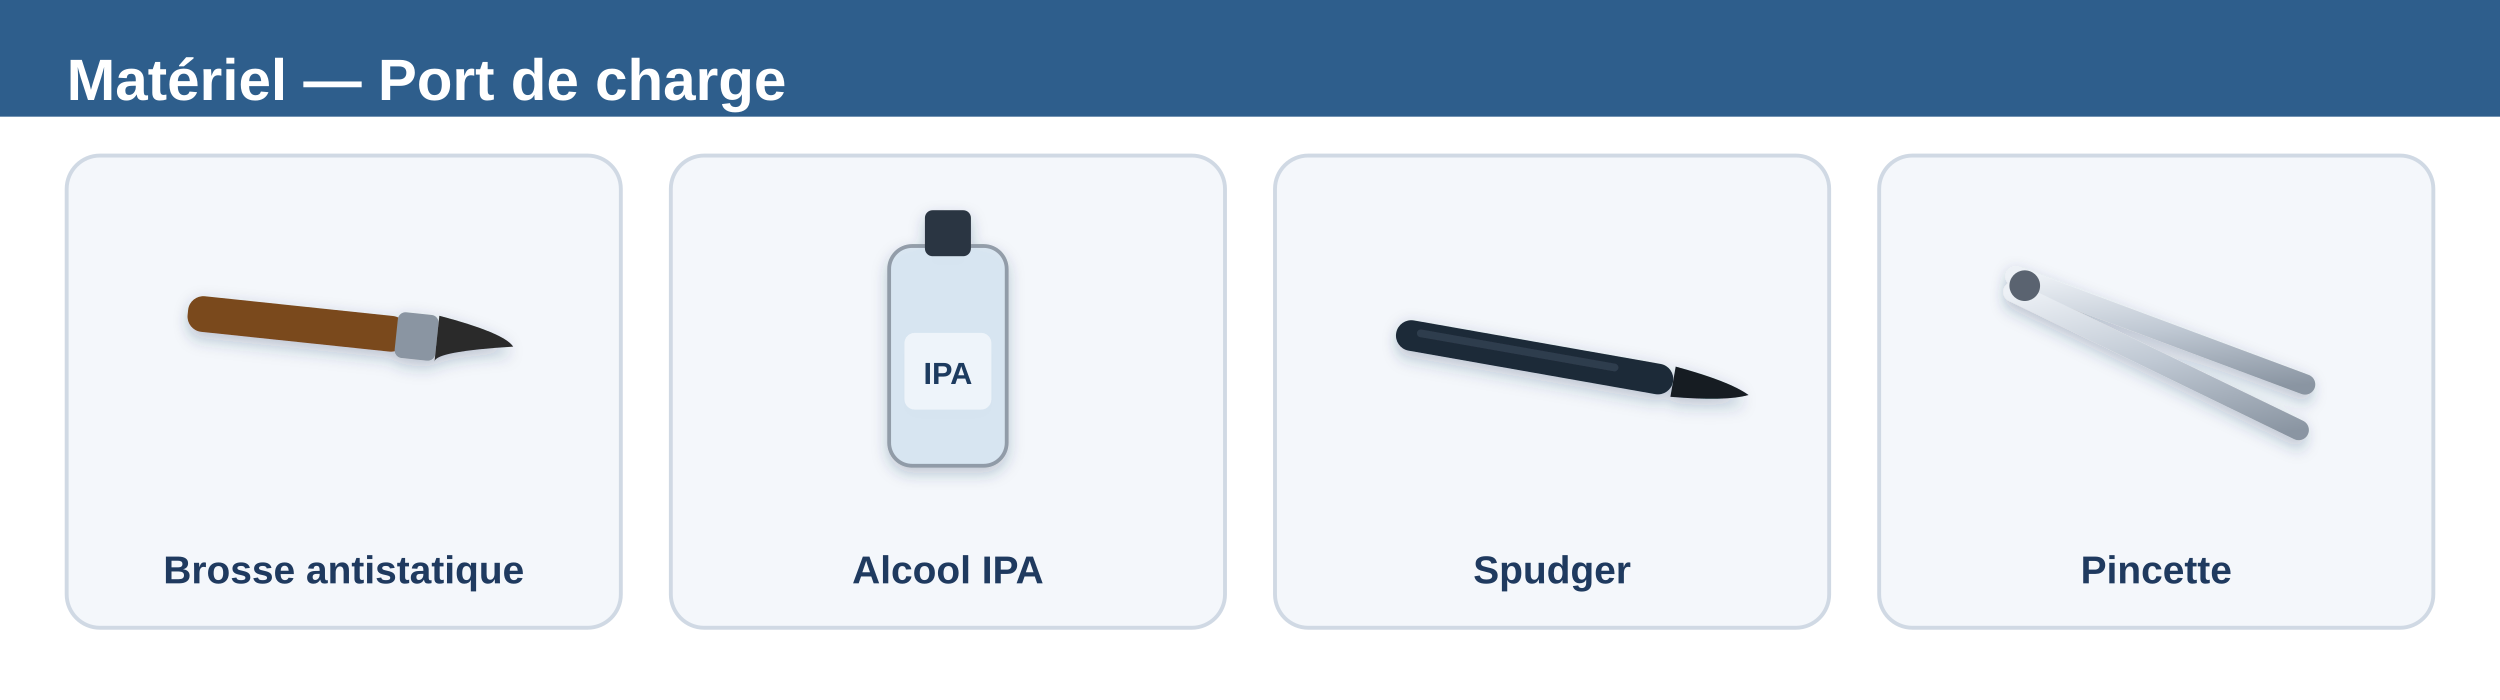
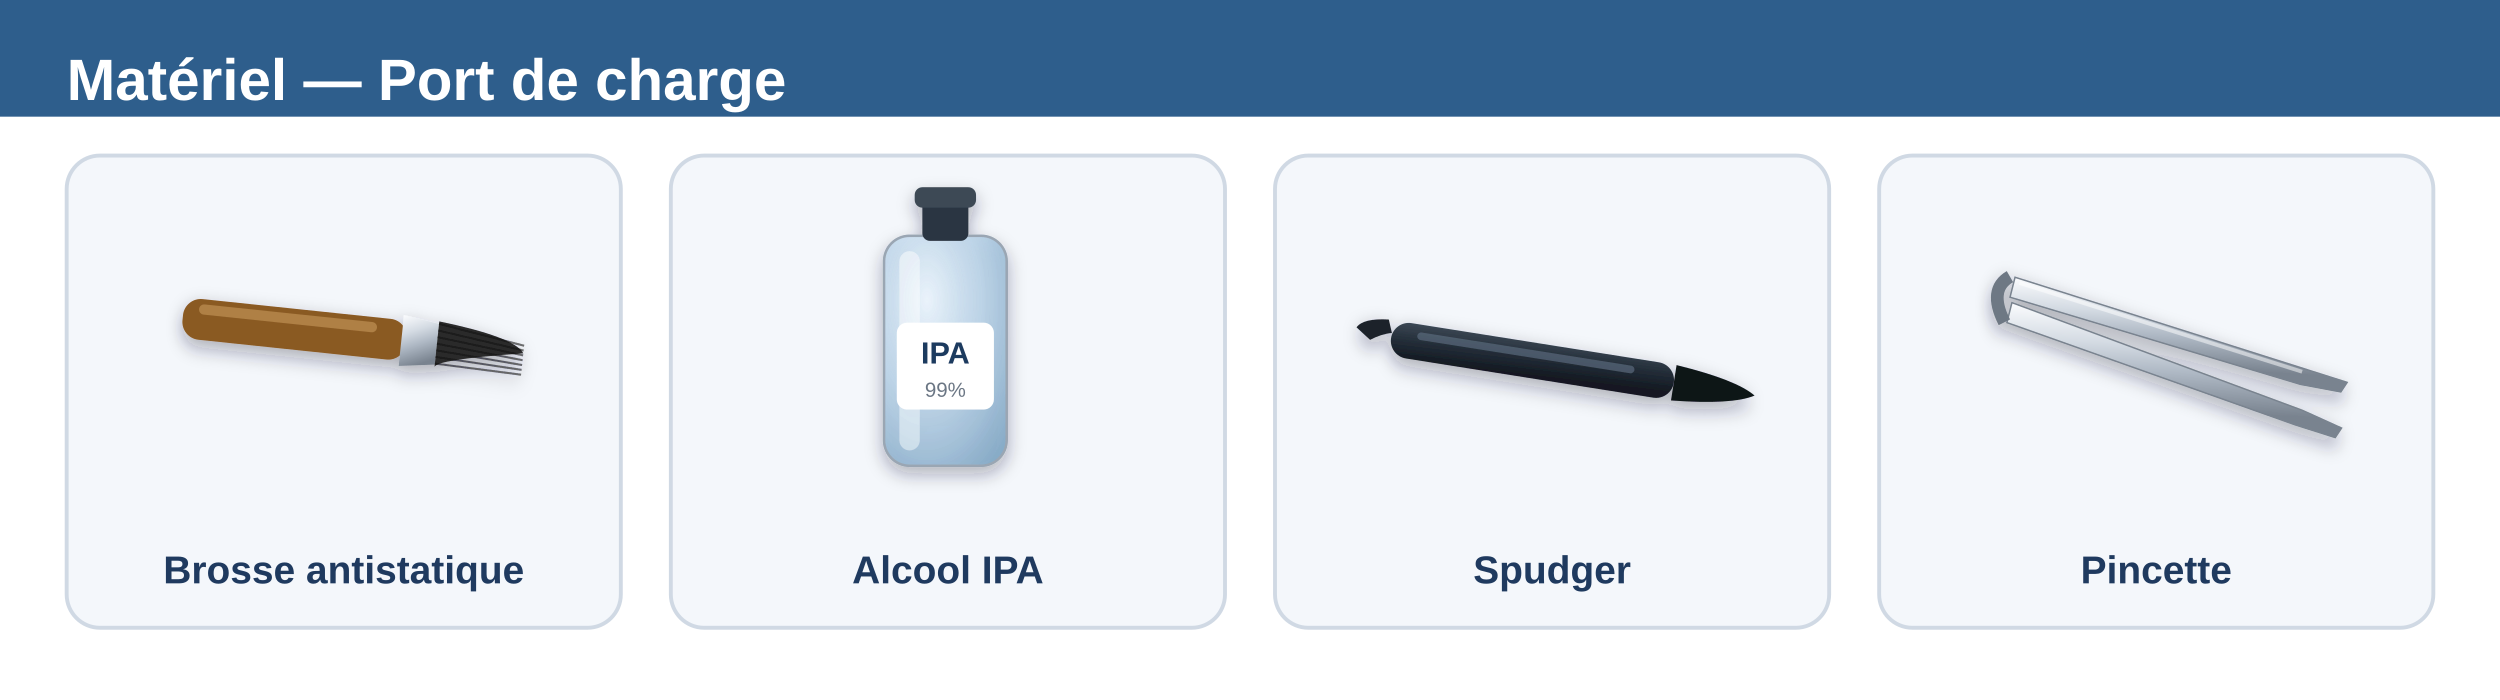
<svg xmlns="http://www.w3.org/2000/svg" viewBox="0 0 900 252" width="900" height="252" font-family="Helvetica Neue, Arial, sans-serif">
  <defs>
-     <linearGradient id="mtl" x1="0" y1="0" x2="1" y2="1">
-       <stop offset="0" stop-color="#EDF1F6" />
-       <stop offset="0.5" stop-color="#BFC8D3" />
-       <stop offset="1" stop-color="#8A95A2" />
+     <linearGradient id="mtl" x1="0" y1="0" x2="0.3" y2="1">
+       <stop offset="0" stop-color="#FBFCFE" />
+       <stop offset="0.35" stop-color="#D4DBE3" />
+       <stop offset="0.62" stop-color="#AEB8C4" />
+       <stop offset="1" stop-color="#79838F" />
    </linearGradient>
-     <linearGradient id="mtlV" x1="0" y1="0" x2="0" y2="1">
-       <stop offset="0" stop-color="#EDF1F6" />
-       <stop offset="1" stop-color="#5A6470" />
+     <linearGradient id="mtlV" x1="0" y1="0" x2="1" y2="0">
+       <stop offset="0" stop-color="#8A95A2" />
+       <stop offset="0.2" stop-color="#F4F7FB" />
+       <stop offset="0.5" stop-color="#C2CBD6" />
+       <stop offset="0.8" stop-color="#F4F7FB" />
+       <stop offset="1" stop-color="#79838F" />
    </linearGradient>
-     <linearGradient id="red" x1="0" y1="0" x2="0" y2="1">
-       <stop offset="0" stop-color="#D65449" />
-       <stop offset="1" stop-color="#A32B21" />
+     <radialGradient id="mtlR" cx="0.35" cy="0.3" r="0.8">
+       <stop offset="0" stop-color="#FBFCFE" />
+       <stop offset="0.55" stop-color="#C2CBD6" />
+       <stop offset="1" stop-color="#6E7884" />
+     </radialGradient>
+     <linearGradient id="red" x1="0" y1="0" x2="0.4" y2="1">
+       <stop offset="0" stop-color="#E8776B" />
+       <stop offset="0.4" stop-color="#C0392B" />
+       <stop offset="1" stop-color="#8E2018" />
    </linearGradient>
-     <linearGradient id="blu" x1="0" y1="0" x2="0" y2="1">
-       <stop offset="0" stop-color="#5E9BD1" />
-       <stop offset="1" stop-color="#2C6AA0" />
+     <radialGradient id="redR" cx="0.35" cy="0.3" r="0.8">
+       <stop offset="0" stop-color="#E8776B" />
+       <stop offset="0.6" stop-color="#BE3527" />
+       <stop offset="1" stop-color="#7E1c14" />
+     </radialGradient>
+     <linearGradient id="blu" x1="0" y1="0" x2="0.4" y2="1">
+       <stop offset="0" stop-color="#7FB6E4" />
+       <stop offset="0.45" stop-color="#3E86C4" />
+       <stop offset="1" stop-color="#245586" />
    </linearGradient>
-     <filter id="ds" x="-30%" y="-30%" width="160%" height="160%">
-       <feDropShadow dx="0" dy="2.5" stdDeviation="3" flood-color="#1F3A5F" flood-opacity="0.28" />
+     <linearGradient id="blk" x1="0" y1="0" x2="0.3" y2="1">
+       <stop offset="0" stop-color="#3c4855" />
+       <stop offset="0.5" stop-color="#232d38" />
+       <stop offset="1" stop-color="#121820" />
+     </linearGradient>
+     <linearGradient id="gold" x1="0" y1="0" x2="0" y2="1">
+       <stop offset="0" stop-color="#F4CE6A" />
+       <stop offset="1" stop-color="#C79433" />
+     </linearGradient>
+     <radialGradient id="glass" cx="0.35" cy="0.28" r="0.9">
+       <stop offset="0" stop-color="#EAF3FB" />
+       <stop offset="0.5" stop-color="#B9D3E8" stop-opacity="0.85" />
+       <stop offset="1" stop-color="#7FA6C4" stop-opacity="0.9" />
+     </radialGradient>
+     <linearGradient id="hl" x1="0" y1="0" x2="0" y2="1">
+       <stop offset="0" stop-color="#ffffff" stop-opacity="0.55" />
+       <stop offset="1" stop-color="#ffffff" stop-opacity="0" />
+     </linearGradient>
+     <filter id="ds" x="-40%" y="-40%" width="180%" height="180%">
+       <feDropShadow dx="0" dy="3" stdDeviation="3.4" flood-color="#16233a" flood-opacity="0.34" />
    </filter>
  </defs>
  <rect x="0" y="0" width="900" height="252" fill="#FFFFFF" />
  <rect x="0" y="0" width="900" height="42" fill="#2E5E8C" />
  <text x="24" y="36" font-size="21" font-weight="800" fill="#fff">Matériel — Port de charge</text>
  <rect x="24" y="56" width="199.5" height="170" rx="12" fill="#F4F7FB" stroke="#D0D9E4" stroke-width="1.4" />
  <g transform="translate(54.75 72) scale(0.92)">
-     <g filter="url(#ds)" transform="translate(14 44) rotate(6)">
-       <rect x="0" y="-7" width="86" height="14" rx="6" fill="#7a4a1c" />
-       <rect x="82" y="-9" width="16" height="18" rx="3" fill="#8A95A2" />
-       <path d="M98 -9 q26 4 30 9 q-30 5 -30 9 Z" fill="#2b2b2b" />
+     <g filter="url(#ds)" transform="translate(12 46) rotate(6)">
+       <rect x="0" y="-8" width="88" height="16" rx="7" fill="#8a5a24" />
+       <rect x="6" y="-6" width="70" height="4" rx="2" fill="#c89a5a" opacity="0.6" />
+       <path d="M86 -10 l14 2 v16 l-14 2 z" fill="url(#mtl)" />
+       <path d="M100 -9 q30 3 34 9 q-34 6 -34 9 z" fill="#2b2b2b" />
+       <g stroke="#111" stroke-width="0.8" opacity="0.6">
+         <line x1="100" y1="-8" x2="134" y2="-3" />
+         <line x1="100" y1="-5.4" x2="134" y2="-1.1" />
+         <line x1="100" y1="-2.8" x2="134" y2="0.8" />
+         <line x1="100" y1="-0.2" x2="134" y2="2.7" />
+         <line x1="100" y1="2.4" x2="134" y2="4.6" />
+         <line x1="100" y1="5" x2="134" y2="6.5" />
+         <line x1="100" y1="7.6" x2="134" y2="8.4" />
+       </g>
    </g>
  </g>
  <text x="123.75" y="210" font-size="14" font-weight="700" fill="#1F3A5F" text-anchor="middle">Brosse antistatique</text>
  <rect x="241.5" y="56" width="199.5" height="170" rx="12" fill="#F4F7FB" stroke="#D0D9E4" stroke-width="1.4" />
  <g transform="translate(272.25 72) scale(0.92)">
-     <g filter="url(#ds)" transform="translate(52 18)">
-       <rect x="0" y="0" width="46" height="86" rx="9" fill="#d7e6f2" opacity="0.9" stroke="#8A95A2" stroke-width="1.5" />
-       <rect x="14" y="-14" width="18" height="18" rx="3" fill="#2b3542" />
-       <rect x="6" y="34" width="34" height="30" rx="4" fill="#eef4fa" />
-       <text x="23" y="54" font-size="12" fill="#1F3A5F" text-anchor="middle" font-weight="800">IPA</text>
+     <g filter="url(#ds)" transform="translate(50 14)">
+       <rect x="0" y="0" width="48" height="90" rx="10" fill="url(#glass)" stroke="#9aa6b3" stroke-width="1" />
+       <rect x="6" y="6" width="8" height="78" rx="4" fill="#ffffff" opacity="0.45" />
+       <rect x="15" y="-14" width="18" height="16" rx="3" fill="#2b3542" />
+       <rect x="12" y="-19" width="24" height="8" rx="3" fill="#3c4855" />
+       <rect x="5" y="34" width="38" height="34" rx="4" fill="#ffffff" />
+       <text x="24" y="50" font-size="12" fill="#1F3A5F" text-anchor="middle" font-weight="800">IPA</text>
+       <text x="24" y="63" font-size="8" fill="#6B7684" text-anchor="middle">99%</text>
    </g>
  </g>
  <text x="341.25" y="210" font-size="14" font-weight="700" fill="#1F3A5F" text-anchor="middle">Alcool IPA</text>
  <rect x="459" y="56" width="199.5" height="170" rx="12" fill="#F4F7FB" stroke="#D0D9E4" stroke-width="1.4" />
  <g transform="translate(489.75 72) scale(0.92)">
-     <g filter="url(#ds)" transform="translate(14 52) rotate(10)">
-       <rect x="0" y="-6" width="110" height="12" rx="6" fill="#1e2a38" />
-       <path d="M110 -6 q22 2 30 6 q-8 4 -30 6 Z" fill="#141b24" />
-       <rect x="8" y="-3" width="80" height="3" rx="1.5" fill="#3a4a5c" opacity="0.6" />
+     <g filter="url(#ds)" transform="translate(12 54) rotate(9)">
+       <rect x="0" y="-7" width="112" height="14" rx="7" fill="url(#blk)" />
+       <path d="M112 -7 q24 2 32 7 q-8 5 -32 7 z" fill="#0d1219" />
+       <path d="M-2 -7 q-10 1 -12 5 l6 4 q4 -3 8 -4 z" fill="#1a222c" />
+       <rect x="10" y="-4" width="86" height="3" rx="1.5" fill="#5a6a7c" opacity="0.7" />
    </g>
  </g>
  <text x="558.75" y="210" font-size="14" font-weight="700" fill="#1F3A5F" text-anchor="middle">Spudger</text>
  <rect x="676.5" y="56" width="199.5" height="170" rx="12" fill="#F4F7FB" stroke="#D0D9E4" stroke-width="1.4" />
  <g transform="translate(707.25 72) scale(0.92)">
-     <g filter="url(#ds)" transform="translate(20 30) rotate(8)">
-       <path d="M0 0 L118 26" stroke="url(#mtl)" stroke-width="8" stroke-linecap="round" />
-       <path d="M0 6 L118 44" stroke="url(#mtl)" stroke-width="8" stroke-linecap="round" />
-       <circle cx="4" cy="3" r="6" fill="#5A6470" />
+     <g filter="url(#ds)" transform="translate(18 28) rotate(7)">
+       <path d="M2 2 L120 24 l16 3 l-2 4 l-16 -1 L1 10 z" fill="url(#mtl)" stroke="#79838F" stroke-width="0.6" />
+       <path d="M2 12 L120 40 l16 5 l-2 4 l-16 -3 L1 20 z" fill="url(#mtl)" stroke="#79838F" stroke-width="0.6" />
+       <path d="M4 4 L118 25" stroke="#ffffff" stroke-width="1.5" opacity="0.5" />
+       <path d="M0 2 q-8 6 0 18" fill="none" stroke="#6E7884" stroke-width="5" />
    </g>
  </g>
  <text x="776.25" y="210" font-size="14" font-weight="700" fill="#1F3A5F" text-anchor="middle">Pincette</text>
</svg>
